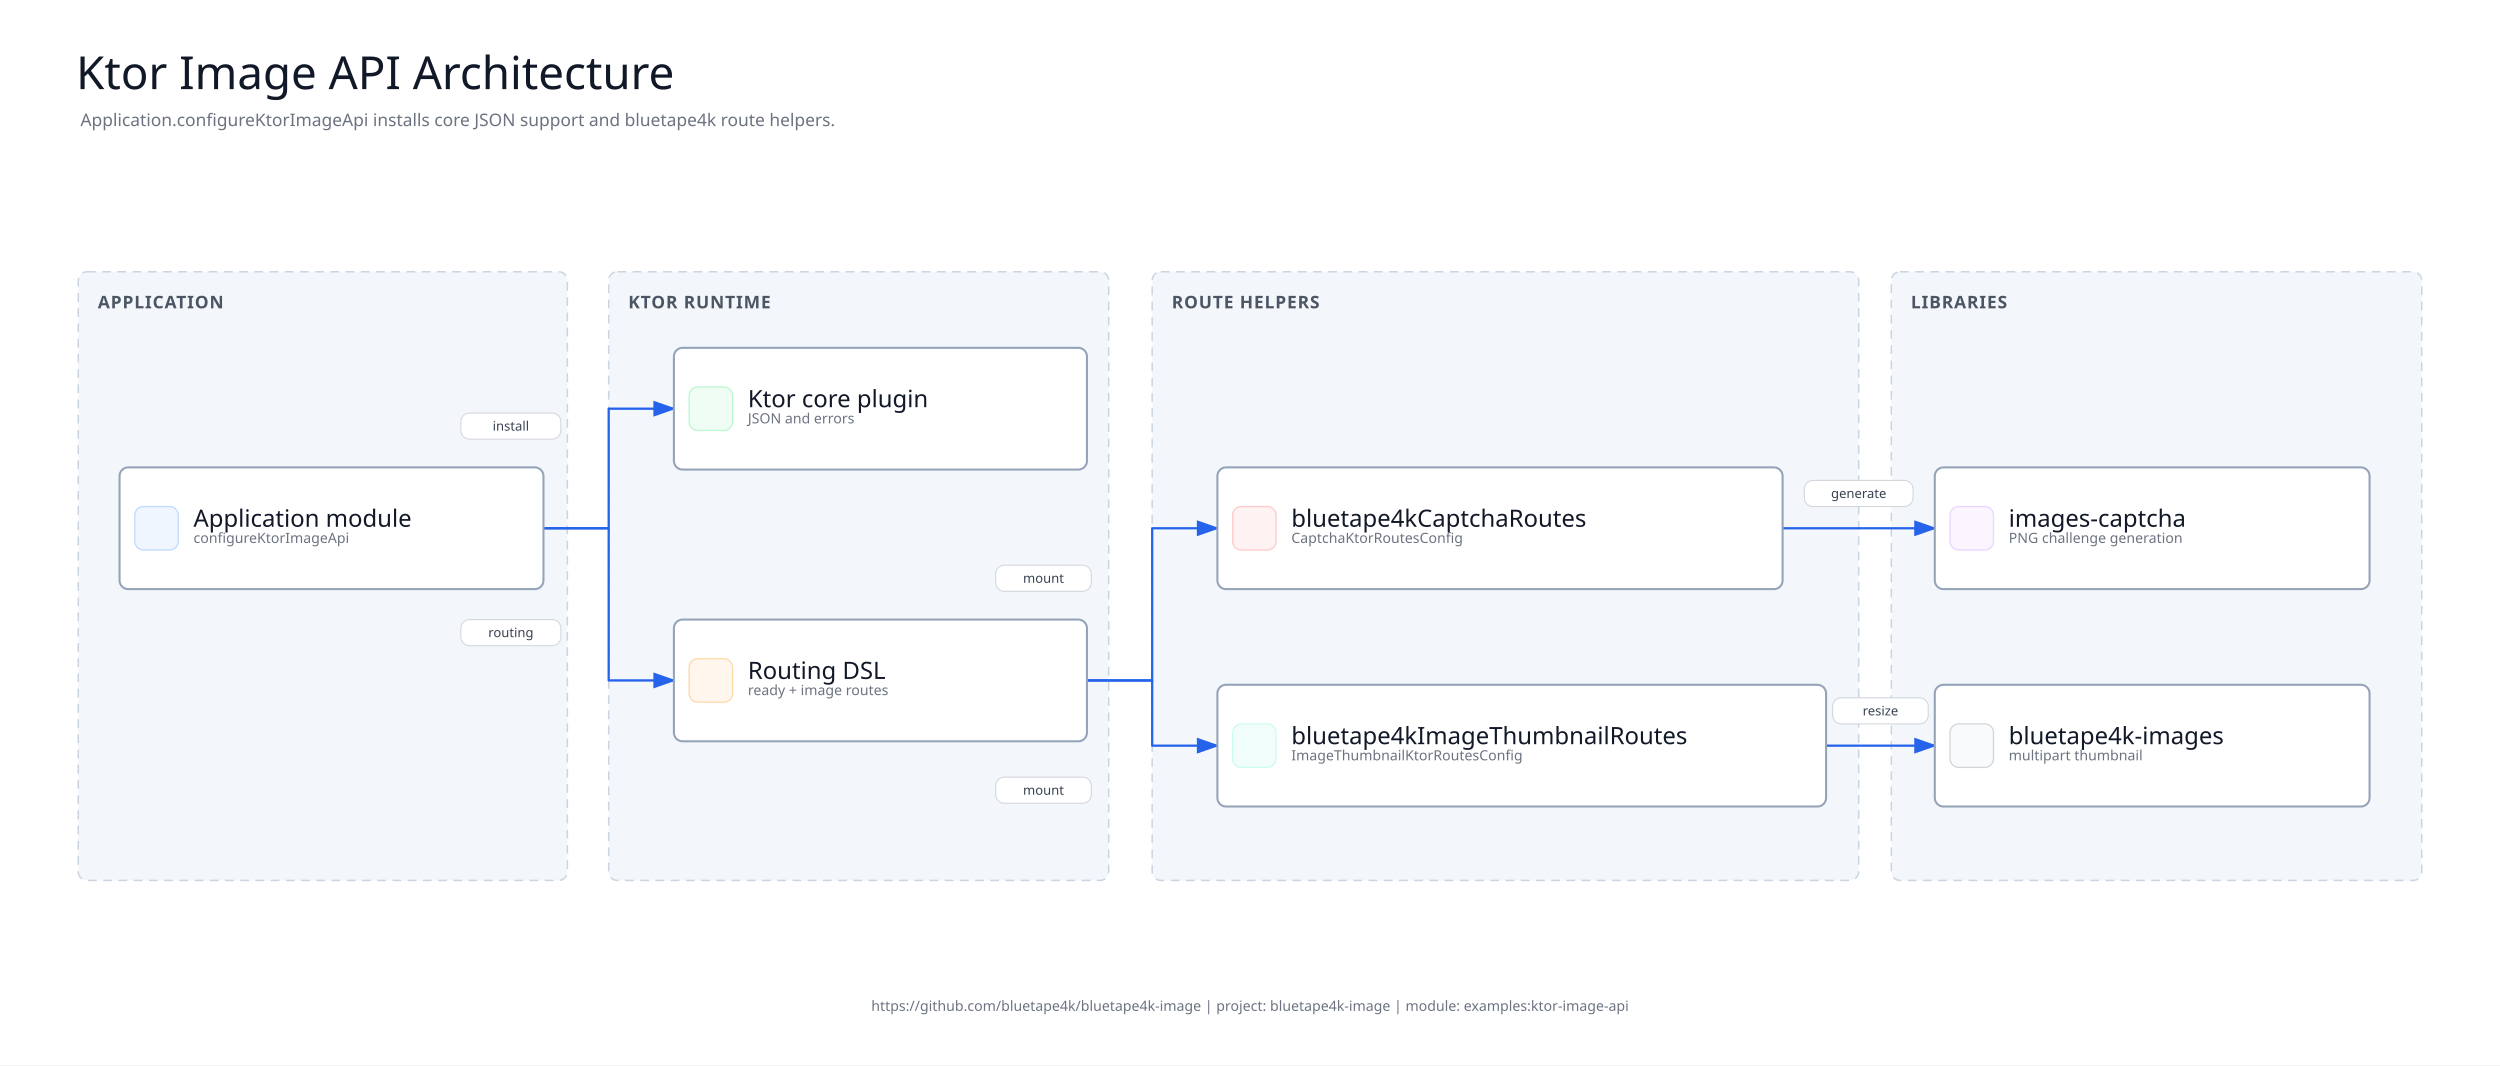
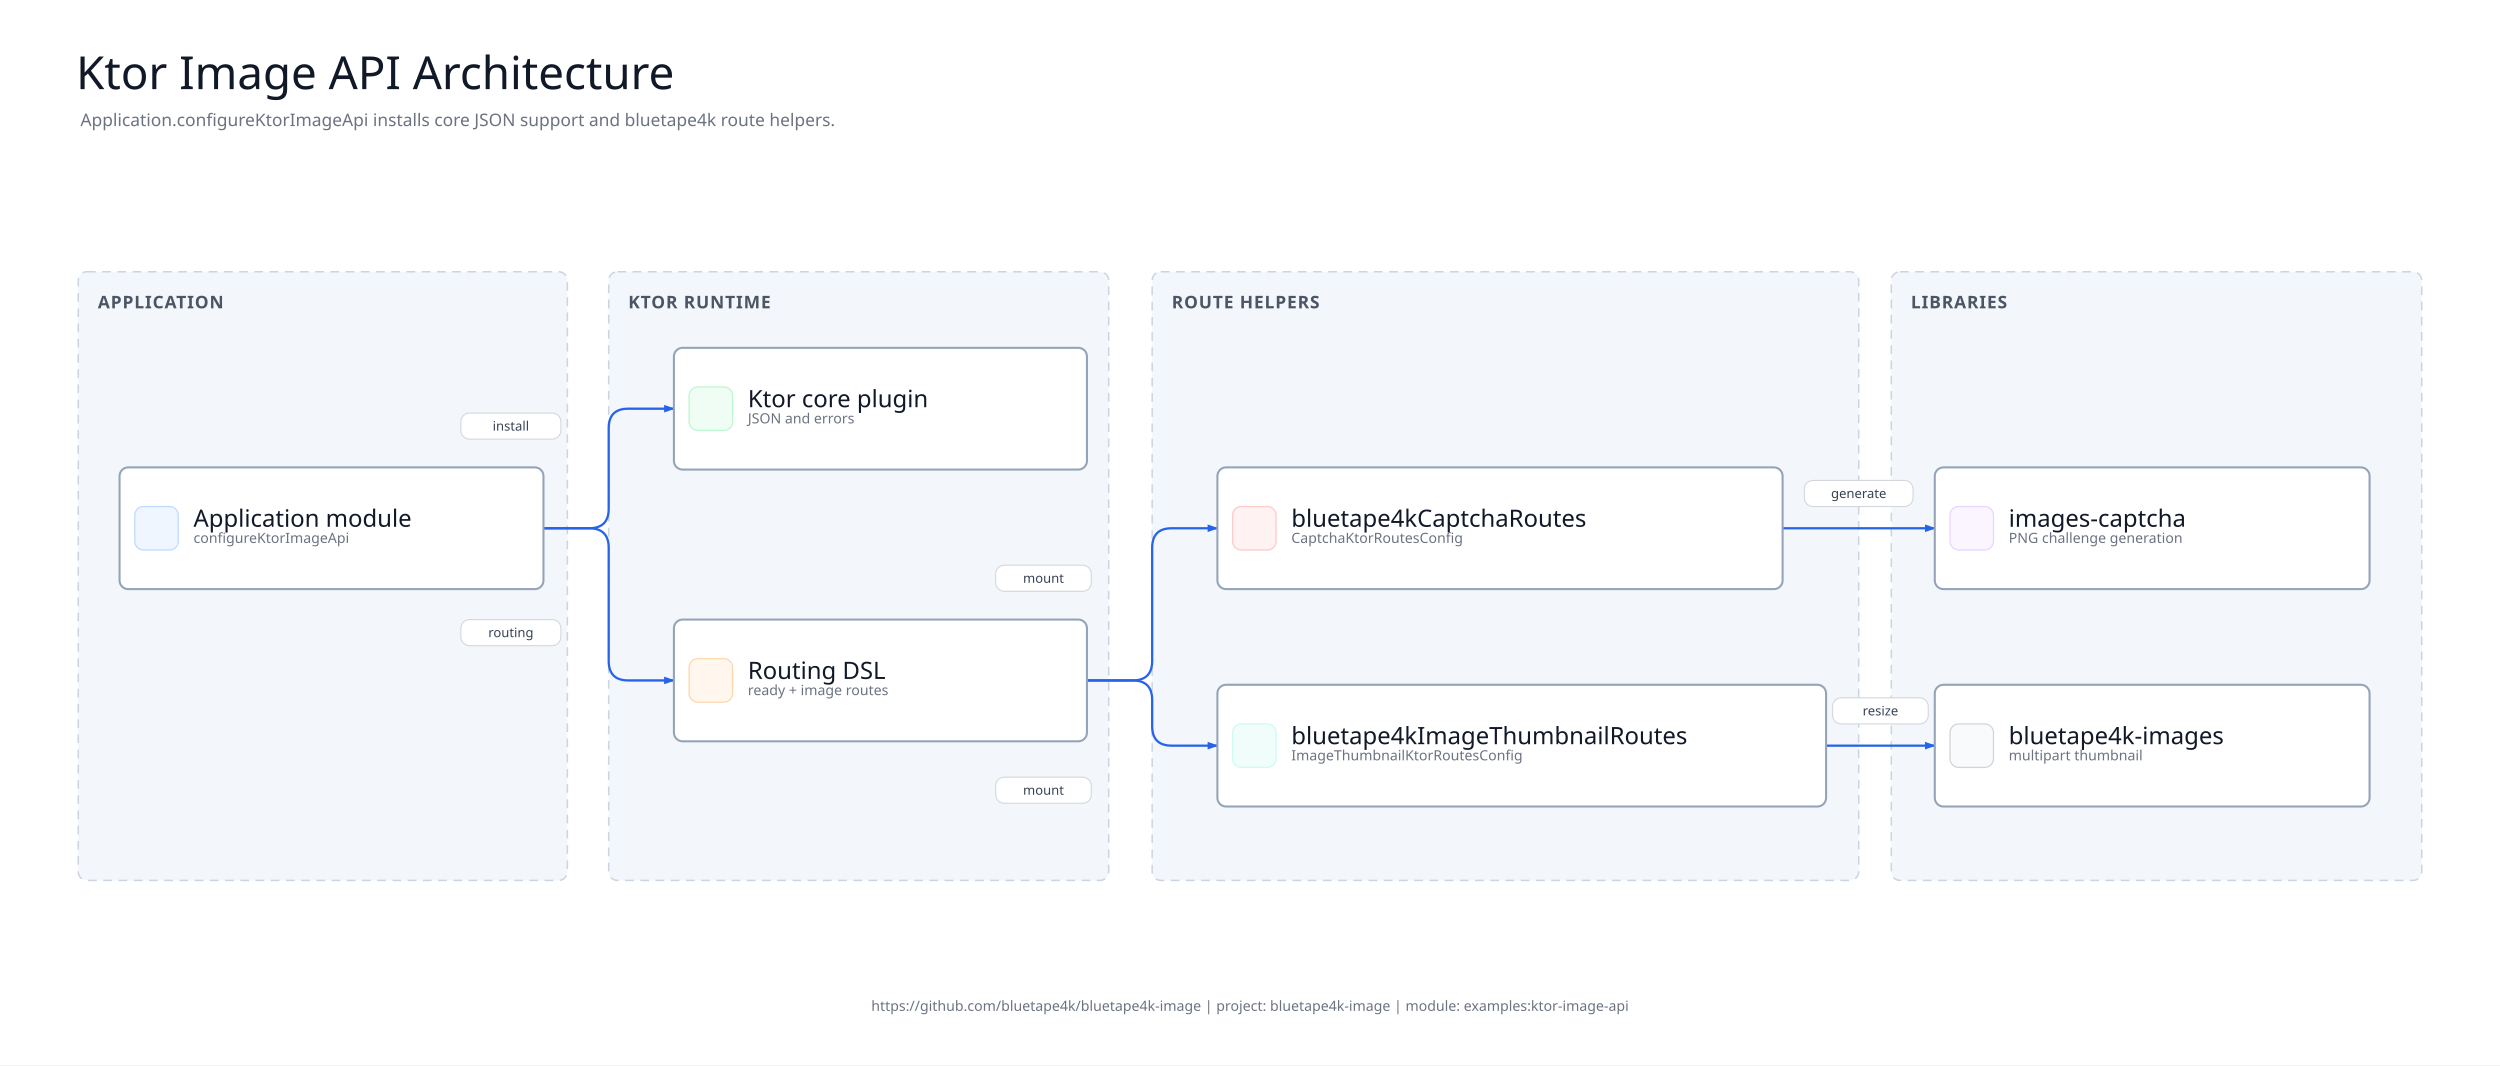
<svg xmlns="http://www.w3.org/2000/svg" width="2300" height="980" viewBox="0 0 2300 980" role="img" aria-label="Ktor Image API Architecture">
  <defs>
-     <marker id="arrow-blue" markerWidth="10" markerHeight="7" refX="9" refY="3.5" orient="auto">
+     <marker markerUnits="userSpaceOnUse" id="arrow-blue" markerWidth="10" markerHeight="7" refX="9" refY="3.5" orient="auto">
      <polygon points="0 0, 10 3.5, 0 7" fill="#2563eb" />
    </marker>
-     <marker id="arrow-gray" markerWidth="10" markerHeight="7" refX="9" refY="3.5" orient="auto">
+     <marker markerUnits="userSpaceOnUse" id="arrow-gray" markerWidth="10" markerHeight="7" refX="9" refY="3.5" orient="auto">
      <polygon points="0 0, 10 3.5, 0 7" fill="#6b7280" />
    </marker>
    <style>
    .canvas{fill:#ffffff}
    .title{font-family:"Architects Daughter";font-size:42px;fill:#111827;font-weight:400}
    .subtitle{font-family:"Comic Mono";font-size:16px;fill:#6b7280;font-weight:400}
    .node-title{font-family:"Architects Daughter";font-size:22px;fill:#111827;font-weight:400}
    .node-detail{font-family:"Comic Mono";font-size:13px;fill:#6b7280;font-weight:400}
    .panel-title{font-family:"Comic Mono";font-size:16px;fill:#4b5563;font-weight:700;letter-spacing:0.8px}
    .layer{fill:#f3f6fa;stroke:#cbd5e1;stroke-width:1.4;stroke-dasharray:8 6}
    .layer-title{font-family:"Comic Mono";font-size:16px;fill:#4b5563;font-weight:700;letter-spacing:0.8px}
    .label{font-family:"Comic Mono";font-size:12px;fill:#374151;font-weight:400}
    .footer{font-family:"Comic Mono";font-size:13px;fill:#6b7280;font-weight:400}
    .footer-pill{fill:#ffffff;stroke:#d1d5db;stroke-width:1}
    .card{fill:#ffffff;stroke:#94a3b8;stroke-width:1.9}
    .edge{stroke:#2563eb;stroke-width:2.1;fill:none;marker-end:url(#arrow-blue);stroke-linecap:round;stroke-linejoin:round}
    .edge-dashed{stroke:#6b7280;stroke-width:1.8;fill:none;marker-end:url(#arrow-gray);stroke-linecap:round;stroke-linejoin:round;stroke-dasharray:6 4}
    .lifeline{stroke:#d1d5db;stroke-width:1.5;stroke-dasharray:7 7}
  </style>
  </defs>
  <rect class="canvas" width="2300" height="980" />
  <text class="title" x="70" y="82">Ktor Image API Architecture</text>
  <text class="subtitle" x="74" y="116">Application.configureKtorImageApi installs core JSON support and bluetape4k route helpers.</text>
  <g id="layers" transform="translate(0 70)">
    <rect class="layer" x="72" y="180" width="450" height="560" rx="8" />
    <text class="panel-title" x="90" y="208" dominant-baseline="middle">APPLICATION</text>
    <rect class="layer" x="560" y="180" width="460" height="560" rx="8" />
    <text class="panel-title" x="578" y="208" dominant-baseline="middle">KTOR RUNTIME</text>
    <rect class="layer" x="1060" y="180" width="650" height="560" rx="8" />
    <text class="panel-title" x="1078" y="208" dominant-baseline="middle">ROUTE HELPERS</text>
    <rect class="layer" x="1740" y="180" width="488" height="560" rx="8" />
    <text class="panel-title" x="1758" y="208" dominant-baseline="middle">LIBRARIES</text>
  </g>
  <g id="edges" transform="translate(0 70)">
-     <path class="edge" d="M 500 416 L 560 416 L 560 306 L 620 306" stroke="#758297" />
-     <path class="edge" d="M 500 416 L 560 416 L 560 556 L 620 556" stroke="#758297" />
-     <path class="edge" d="M 1000 556 L 1060 556 L 1060 416 L 1120 416" stroke="#758297" />
-     <path class="edge" d="M 1000 556 L 1060 556 L 1060 616 L 1120 616" stroke="#758297" />
-     <path class="edge" d="M 1640 416 L 1780 416" stroke="#758297" />
-     <path class="edge" d="M 1680 616 L 1780 616" stroke="#758297" />
+     <path data-connector="true" class="edge" d="M 500 416 L 542 416 Q 560 416 560 398 L 560 324 Q 560 306 578 306 L 620 306" stroke="#758297" />
+     <path data-connector="true" class="edge" d="M 500 416 L 542 416 Q 560 416 560 434 L 560 538 Q 560 556 578 556 L 620 556" stroke="#758297" />
+     <path data-connector="true" class="edge" d="M 1000 556 L 1042 556 Q 1060 556 1060 538 L 1060 434 Q 1060 416 1078 416 L 1120 416" stroke="#758297" />
+     <path data-connector="true" class="edge" d="M 1000 556 L 1042 556 Q 1060 556 1060 574 L 1060 598 Q 1060 616 1078 616 L 1120 616" stroke="#758297" />
+     <path data-connector="true" class="edge" d="M 1640 416 L 1780 416" stroke="#758297" />
+     <path data-connector="true" class="edge" d="M 1680 616 L 1780 616" stroke="#758297" />
  </g>
  <g id="nodes" transform="translate(0 70)">
    <g id="app">
      <rect class="card" x="110" y="360" width="390" height="112" rx="8" />
      <rect x="124" y="396" width="40" height="40" rx="8" fill="#eff6ff" stroke="#bfdbfe" stroke-width="1.2" />
      <text class="node-title" x="178" y="407.0" dominant-baseline="middle">Application module</text>
      <text class="node-detail" x="178" y="425.0" dominant-baseline="middle">configureKtorImageApi</text>
    </g>
    <g id="core">
      <rect class="card" x="620" y="250" width="380" height="112" rx="8" />
      <rect x="634" y="286" width="40" height="40" rx="8" fill="#f0fdf4" stroke="#bbf7d0" stroke-width="1.2" />
      <text class="node-title" x="688" y="297.0" dominant-baseline="middle">Ktor core plugin</text>
      <text class="node-detail" x="688" y="315.0" dominant-baseline="middle">JSON and errors</text>
    </g>
    <g id="routing">
      <rect class="card" x="620" y="500" width="380" height="112" rx="8" />
      <rect x="634" y="536" width="40" height="40" rx="8" fill="#fff7ed" stroke="#fed7aa" stroke-width="1.2" />
      <text class="node-title" x="688" y="547.0" dominant-baseline="middle">Routing DSL</text>
      <text class="node-detail" x="688" y="565.0" dominant-baseline="middle">ready + image routes</text>
    </g>
    <g id="captcha">
      <rect class="card" x="1120" y="360" width="520" height="112" rx="8" />
      <rect x="1134" y="396" width="40" height="40" rx="8" fill="#fef2f2" stroke="#fecaca" stroke-width="1.2" />
      <text class="node-title" x="1188" y="407.0" dominant-baseline="middle">bluetape4kCaptchaRoutes</text>
      <text class="node-detail" x="1188" y="425.0" dominant-baseline="middle">CaptchaKtorRoutesConfig</text>
    </g>
    <g id="thumbnail">
      <rect class="card" x="1120" y="560" width="560" height="112" rx="8" />
      <rect x="1134" y="596" width="40" height="40" rx="8" fill="#f0fdfa" stroke="#ccfbf1" stroke-width="1.2" />
      <text class="node-title" x="1188" y="607.0" dominant-baseline="middle">bluetape4kImageThumbnailRoutes</text>
      <text class="node-detail" x="1188" y="625.0" dominant-baseline="middle">ImageThumbnailKtorRoutesConfig</text>
    </g>
    <g id="captchaLib">
      <rect class="card" x="1780" y="360" width="400" height="112" rx="8" />
      <rect x="1794" y="396" width="40" height="40" rx="8" fill="#faf5ff" stroke="#e9d5ff" stroke-width="1.2" />
      <text class="node-title" x="1848" y="407.0" dominant-baseline="middle">images-captcha</text>
      <text class="node-detail" x="1848" y="425.0" dominant-baseline="middle">PNG challenge generation</text>
    </g>
    <g id="images">
      <rect class="card" x="1780" y="560" width="400" height="112" rx="8" />
      <rect x="1794" y="596" width="40" height="40" rx="8" fill="#f9fafb" stroke="#d1d5db" stroke-width="1.2" />
      <text class="node-title" x="1848" y="607.0" dominant-baseline="middle">bluetape4k-images</text>
      <text class="node-detail" x="1848" y="625.0" dominant-baseline="middle">multipart thumbnail</text>
    </g>
  </g>
  <g id="edge-labels" transform="translate(0 70)">
    <rect x="424.0" y="310.0" width="92" height="24" rx="8" fill="#ffffff" stroke="#d1d5db" opacity="0.96" />
    <text class="label" x="470.0" y="322.0" text-anchor="middle" dominant-baseline="middle">install</text>
    <rect x="424.0" y="500.0" width="92" height="24" rx="8" fill="#ffffff" stroke="#d1d5db" opacity="0.96" />
    <text class="label" x="470.0" y="512.0" text-anchor="middle" dominant-baseline="middle">routing</text>
    <rect x="916.0" y="450.0" width="88" height="24" rx="8" fill="#ffffff" stroke="#d1d5db" opacity="0.96" />
    <text class="label" x="960.0" y="462.0" text-anchor="middle" dominant-baseline="middle">mount</text>
    <rect x="916.0" y="645.0" width="88" height="24" rx="8" fill="#ffffff" stroke="#d1d5db" opacity="0.96" />
    <text class="label" x="960.0" y="657.0" text-anchor="middle" dominant-baseline="middle">mount</text>
    <rect x="1660.0" y="372.0" width="100" height="24" rx="8" fill="#ffffff" stroke="#d1d5db" opacity="0.96" />
    <text class="label" x="1710.0" y="384.0" text-anchor="middle" dominant-baseline="middle">generate</text>
    <rect x="1686.0" y="572.0" width="88" height="24" rx="8" fill="#ffffff" stroke="#d1d5db" opacity="0.96" />
    <text class="label" x="1730.0" y="584.0" text-anchor="middle" dominant-baseline="middle">resize</text>
  </g>
  <text class="footer" x="1150.0" y="930" text-anchor="middle">https://github.com/bluetape4k/bluetape4k-image | project: bluetape4k-image | module: examples:ktor-image-api</text>
</svg>
